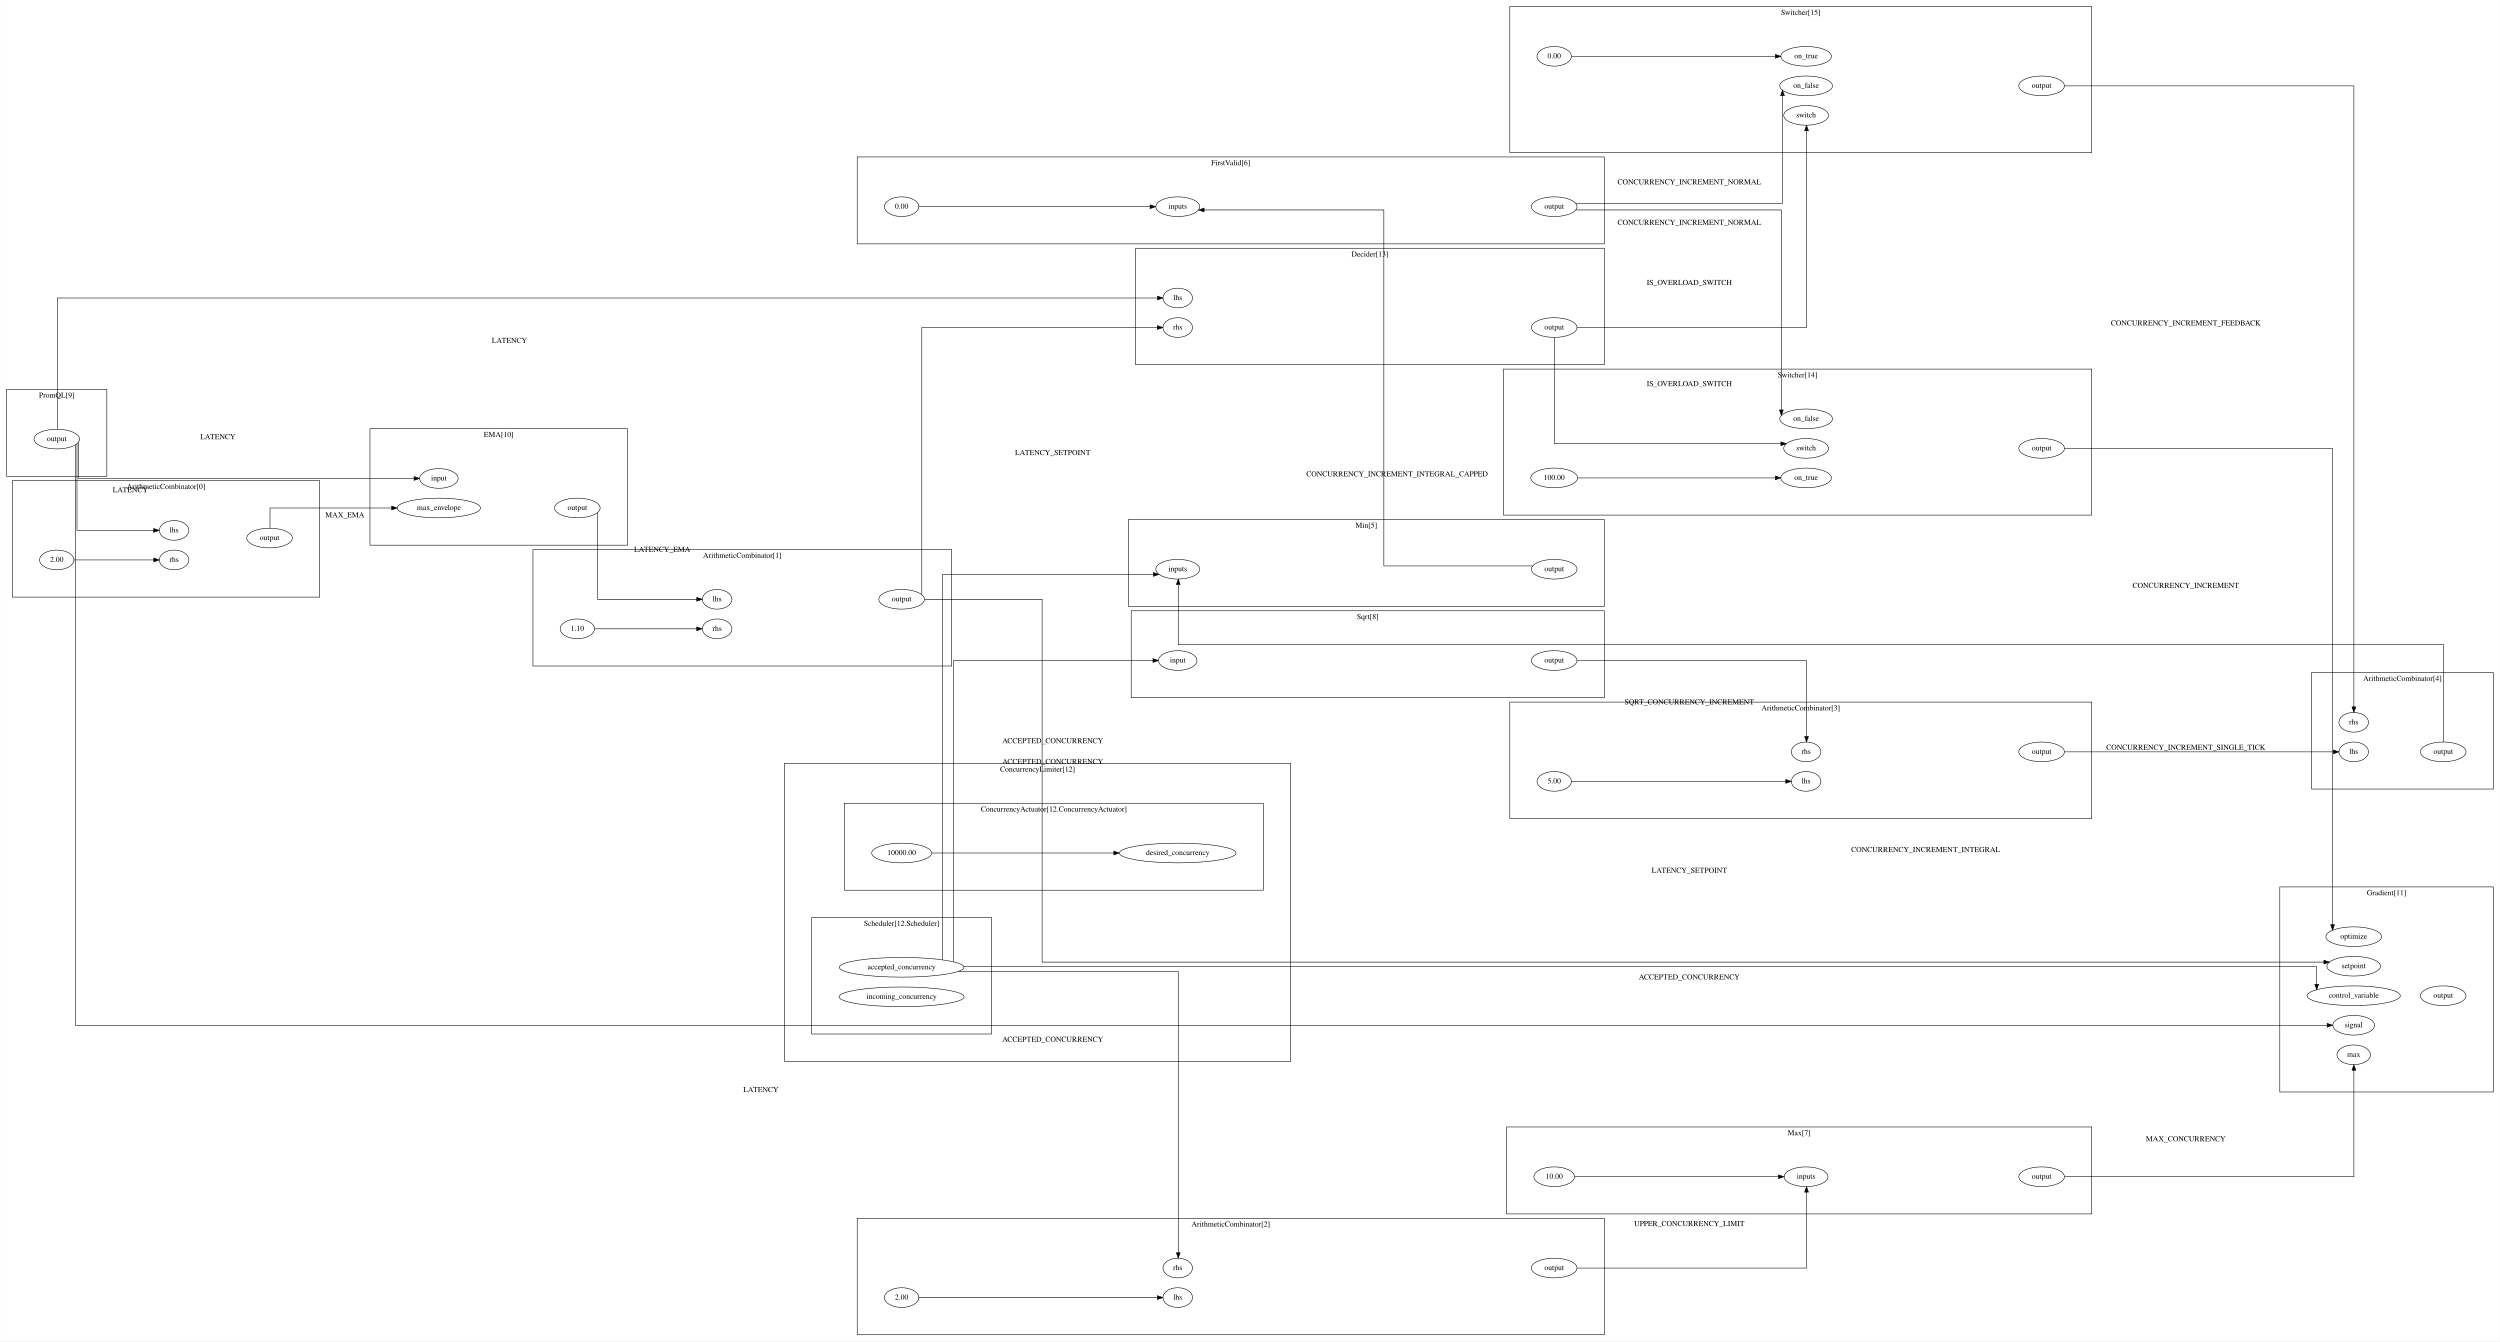
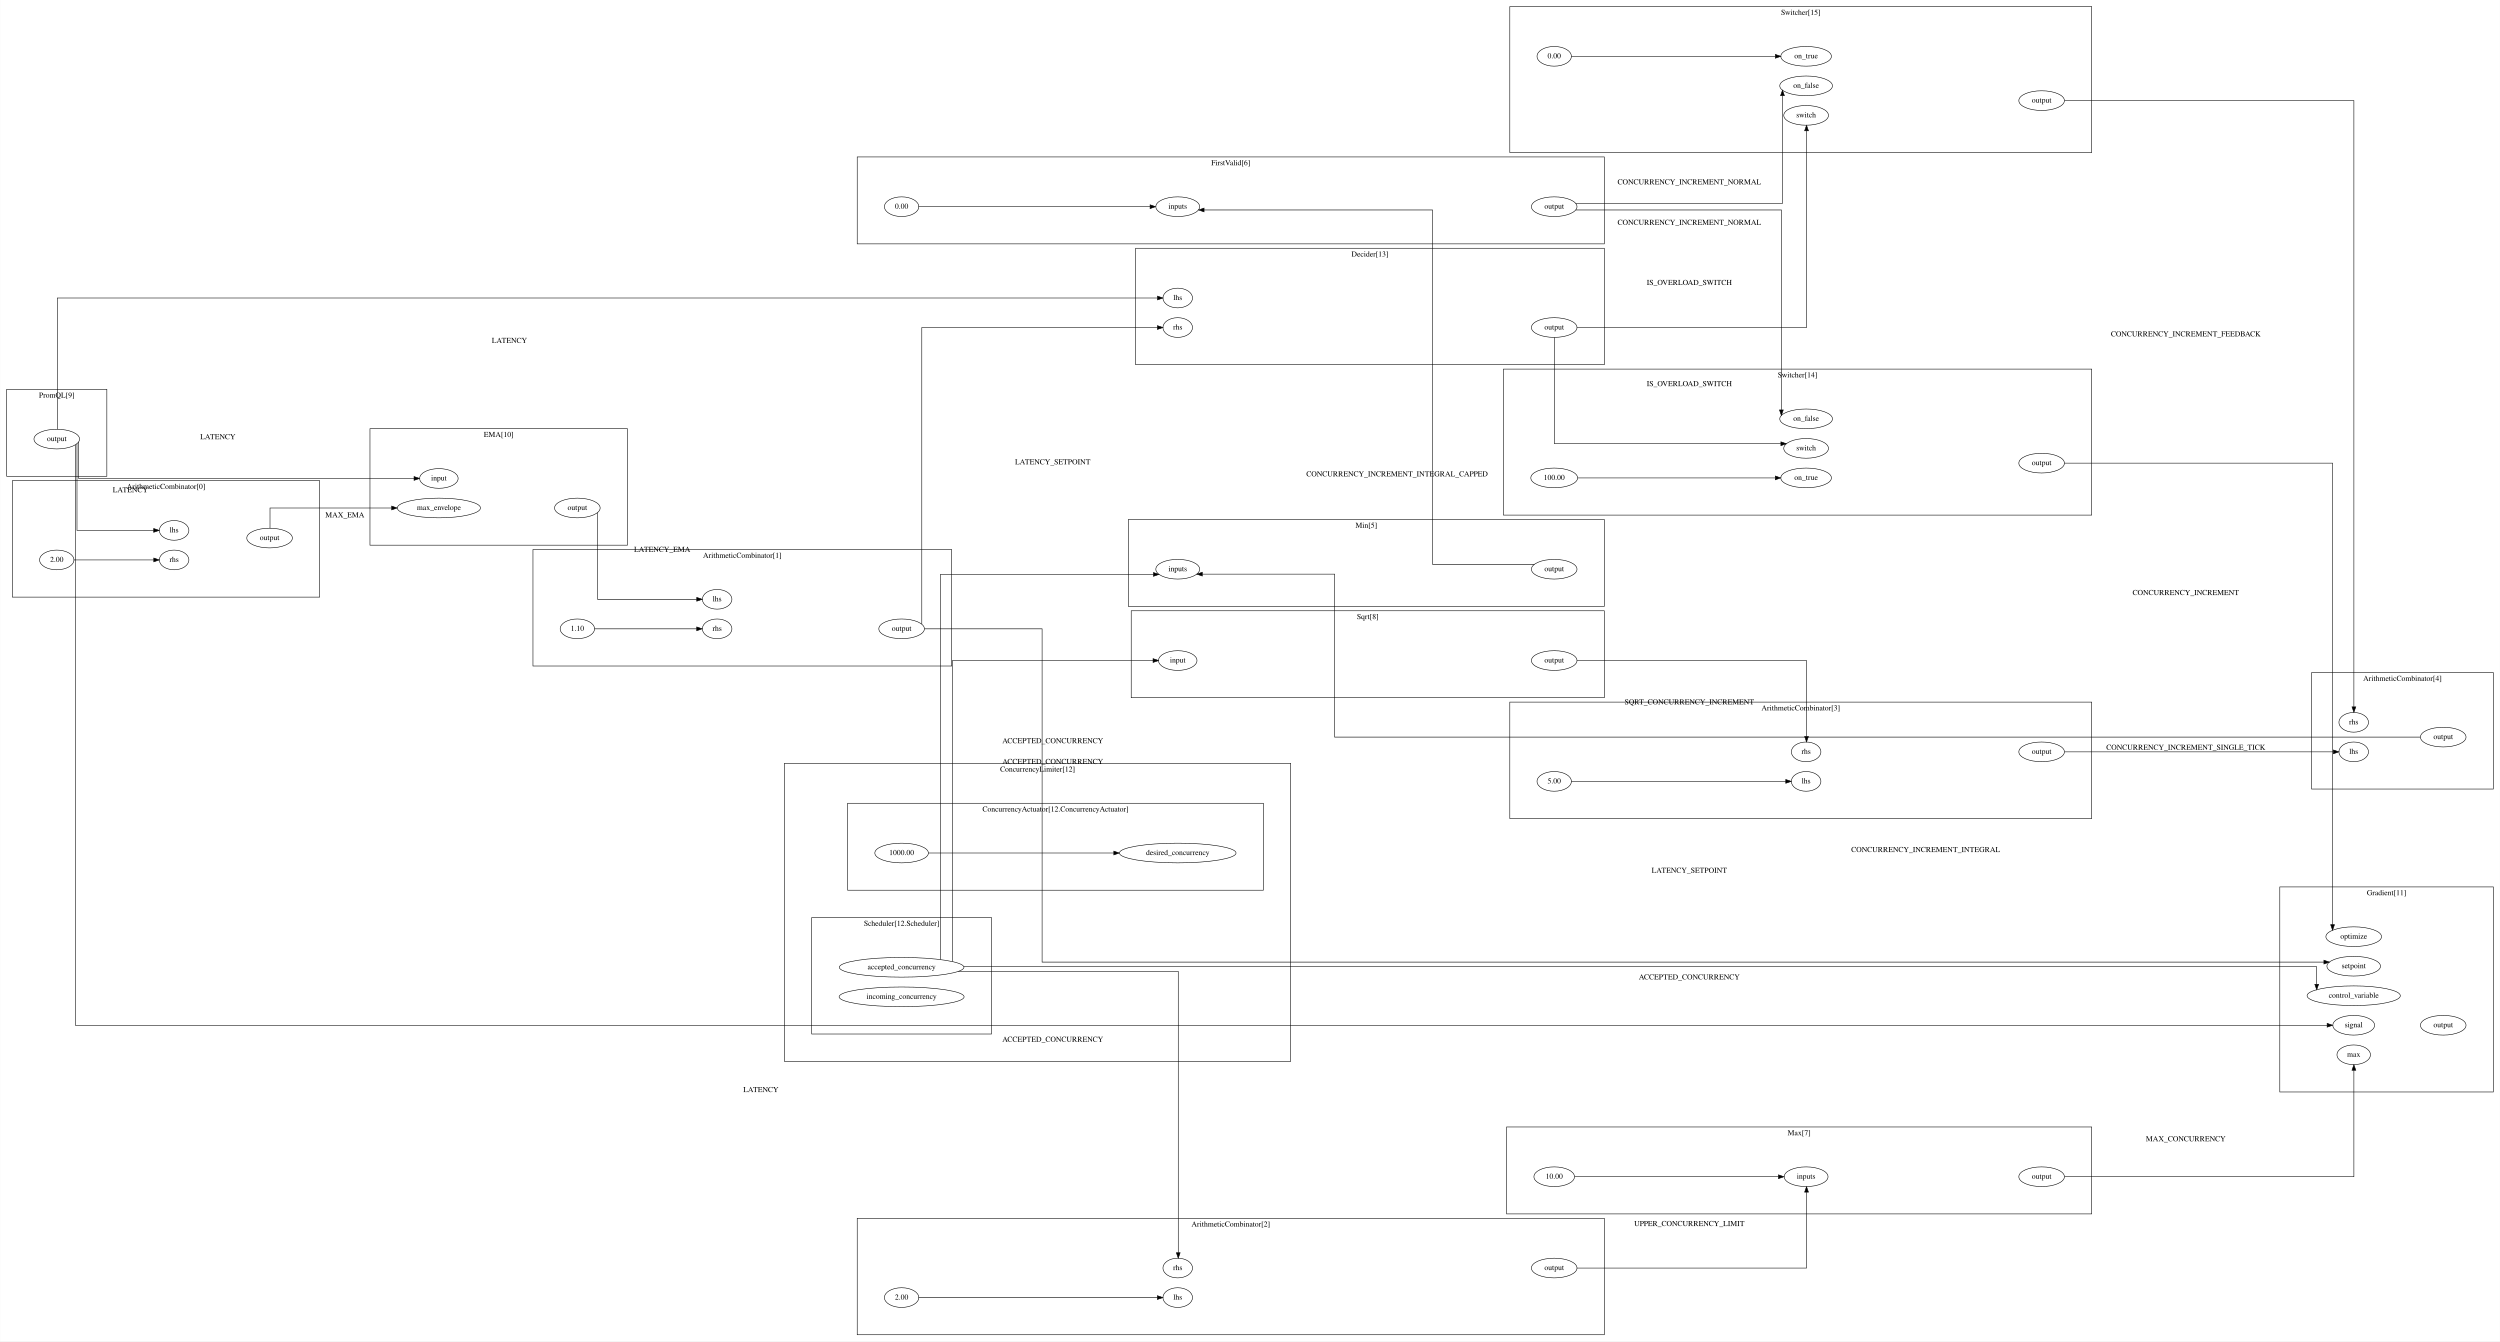
<svg xmlns="http://www.w3.org/2000/svg" width="4572pt" height="2453pt" viewBox="0.00 0.00 4571.58 2453.00">
  <g id="graph0" class="graph" transform="scale(1 1) rotate(0) translate(4 2449)">
    <polygon fill="white" stroke="none" points="-4,4 -4,-2449 4567.58,-2449 4567.58,4 -4,4" />
    <g id="clust1" class="cluster">
      <polygon fill="none" stroke="black" points="18.4,-1357 18.4,-1570 580.39,-1570 580.39,-1357 18.4,-1357" />
      <text text-anchor="middle" x="299.39" y="-1554.8" font-family="Times,serif" font-size="14.00">ArithmeticCombinator[0]</text>
    </g>
    <g id="clust4" class="cluster">
      <polygon fill="none" stroke="black" points="970.47,-1231 970.47,-1444 1736.25,-1444 1736.25,-1231 970.47,-1231" />
      <text text-anchor="middle" x="1353.36" y="-1428.8" font-family="Times,serif" font-size="14.00">ArithmeticCombinator[1]</text>
    </g>
    <g id="clust7" class="cluster">
      <polygon fill="none" stroke="black" points="1563.46,-8 1563.46,-221 2929.72,-221 2929.72,-8 1563.46,-8" />
      <text text-anchor="middle" x="2246.59" y="-205.8" font-family="Times,serif" font-size="14.00">ArithmeticCombinator[2]</text>
    </g>
    <g id="clust10" class="cluster">
      <polygon fill="none" stroke="black" points="2756.93,-952 2756.93,-1165 3821.1,-1165 3821.1,-952 2756.93,-952" />
      <text text-anchor="middle" x="3289.01" y="-1149.8" font-family="Times,serif" font-size="14.00">ArithmeticCombinator[3]</text>
    </g>
    <g id="clust13" class="cluster">
      <polygon fill="none" stroke="black" points="4223.25,-1006 4223.25,-1219 4555.58,-1219 4555.58,-1006 4223.25,-1006" />
      <text text-anchor="middle" x="4389.41" y="-1203.8" font-family="Times,serif" font-size="14.00">ArithmeticCombinator[4]</text>
    </g>
    <g id="clust16" class="cluster">
      <polygon fill="none" stroke="black" points="1430.27,-508 1430.27,-1053 2356.23,-1053 2356.23,-508 1430.27,-508" />
      <text text-anchor="middle" x="1893.25" y="-1037.8" font-family="Times,serif" font-size="14.00">ConcurrencyLimiter[12]</text>
    </g>
    <g id="clust17" class="cluster">
-       <polygon fill="none" stroke="black" points="1540.06,-821 1540.06,-980 2306.23,-980 2306.23,-821 1540.06,-821" />
-       <text text-anchor="middle" x="1923.14" y="-964.8" font-family="Times,serif" font-size="14.00">ConcurrencyActuator[12.ConcurrencyActuator]</text>
+       <polygon fill="none" stroke="black" points="1545.91,-821 1545.91,-980 2306.23,-980 2306.23,-821 1545.91,-821" />
+       <text text-anchor="middle" x="1926.07" y="-964.8" font-family="Times,serif" font-size="14.00">ConcurrencyActuator[12.ConcurrencyActuator]</text>
    </g>
    <g id="clust19" class="cluster">
      <polygon fill="none" stroke="black" points="1480.27,-558 1480.27,-771 1809.04,-771 1809.04,-558 1480.27,-558" />
      <text text-anchor="middle" x="1644.66" y="-755.8" font-family="Times,serif" font-size="14.00">Scheduler[12.Scheduler]</text>
    </g>
    <g id="clust21" class="cluster">
      <polygon fill="none" stroke="black" points="2072.64,-1782 2072.64,-1995 2929.72,-1995 2929.72,-1782 2072.64,-1782" />
      <text text-anchor="middle" x="2501.18" y="-1979.8" font-family="Times,serif" font-size="14.00">Decider[13]</text>
    </g>
    <g id="clust24" class="cluster">
      <polygon fill="none" stroke="black" points="672.39,-1452 672.39,-1665 1143.27,-1665 1143.27,-1452 672.39,-1452" />
      <text text-anchor="middle" x="907.83" y="-1649.8" font-family="Times,serif" font-size="14.00">EMA[10]</text>
    </g>
    <g id="clust27" class="cluster">
      <polygon fill="none" stroke="black" points="1563.46,-2003 1563.46,-2162 2929.72,-2162 2929.72,-2003 1563.46,-2003" />
      <text text-anchor="middle" x="2246.59" y="-2146.8" font-family="Times,serif" font-size="14.00">FirstValid[6]</text>
    </g>
    <g id="clust30" class="cluster">
      <polygon fill="none" stroke="black" points="4165.1,-452 4165.1,-827 4555.58,-827 4555.58,-452 4165.1,-452" />
      <text text-anchor="middle" x="4360.34" y="-811.8" font-family="Times,serif" font-size="14.00">Gradient[11]</text>
    </g>
    <g id="clust33" class="cluster">
      <polygon fill="none" stroke="black" points="2751.08,-229 2751.08,-388 3821.1,-388 3821.1,-229 2751.08,-229" />
      <text text-anchor="middle" x="3286.09" y="-372.8" font-family="Times,serif" font-size="14.00">Max[7]</text>
    </g>
    <g id="clust36" class="cluster">
      <polygon fill="none" stroke="black" points="2059.34,-1340 2059.34,-1499 2929.72,-1499 2929.72,-1340 2059.34,-1340" />
      <text text-anchor="middle" x="2494.53" y="-1483.8" font-family="Times,serif" font-size="14.00">Min[5]</text>
    </g>
    <g id="clust39" class="cluster">
      <polygon fill="none" stroke="black" points="8,-1578 8,-1737 191.19,-1737 191.19,-1578 8,-1578" />
      <text text-anchor="middle" x="99.6" y="-1721.8" font-family="Times,serif" font-size="14.00">PromQL[9]</text>
    </g>
    <g id="clust41" class="cluster">
      <polygon fill="none" stroke="black" points="2064.54,-1173 2064.54,-1332 2929.72,-1332 2929.72,-1173 2064.54,-1173" />
      <text text-anchor="middle" x="2497.13" y="-1316.8" font-family="Times,serif" font-size="14.00">Sqrt[8]</text>
    </g>
    <g id="clust44" class="cluster">
      <polygon fill="none" stroke="black" points="2745.23,-1507 2745.23,-1774 3821.1,-1774 3821.1,-1507 2745.23,-1507" />
      <text text-anchor="middle" x="3283.16" y="-1758.8" font-family="Times,serif" font-size="14.00">Switcher[14]</text>
    </g>
    <g id="clust47" class="cluster">
      <polygon fill="none" stroke="black" points="2756.93,-2170 2756.93,-2437 3821.1,-2437 3821.1,-2170 2756.93,-2170" />
      <text text-anchor="middle" x="3289.01" y="-2421.8" font-family="Times,serif" font-size="14.00">Switcher[15]</text>
    </g>
    <g id="node1" class="node">
      <ellipse fill="none" stroke="black" cx="99.6" cy="-1425" rx="31.4" ry="18" />
      <text text-anchor="middle" x="99.6" y="-1421.3" font-family="Times,serif" font-size="14.00">2.00</text>
    </g>
    <g id="node4" class="node">
      <ellipse fill="none" stroke="black" cx="314.19" cy="-1425" rx="27" ry="18" />
      <text text-anchor="middle" x="314.19" y="-1421.3" font-family="Times,serif" font-size="14.00">rhs</text>
    </g>
    <g id="edge1" class="edge">
      <path fill="none" stroke="black" d="M130.8,-1425C130.8,-1425 277.03,-1425 277.03,-1425" />
      <polygon fill="black" stroke="black" points="277.03,-1428.5 287.03,-1425 277.03,-1421.5 277.03,-1428.5" />
    </g>
    <g id="node2" class="node">
      <ellipse fill="none" stroke="black" cx="314.19" cy="-1479" rx="27" ry="18" />
      <text text-anchor="middle" x="314.19" y="-1475.3" font-family="Times,serif" font-size="14.00">lhs</text>
    </g>
    <g id="node3" class="node">
      <ellipse fill="none" stroke="black" cx="488.79" cy="-1465" rx="41.69" ry="18" />
      <text text-anchor="middle" x="488.79" y="-1461.3" font-family="Times,serif" font-size="14.00">output</text>
    </g>
    <g id="node28" class="node">
      <ellipse fill="none" stroke="black" cx="798.43" cy="-1520" rx="76.09" ry="18" />
      <text text-anchor="middle" x="798.43" y="-1516.3" font-family="Times,serif" font-size="14.00">max_envelope</text>
    </g>
-     <g id="edge29" class="edge">
+     <g id="edge37" class="edge">
      <path fill="none" stroke="black" d="M489.58,-1483.01C489.58,-1499.05 489.58,-1520 489.58,-1520 489.58,-1520 712.08,-1520 712.08,-1520" />
      <polygon fill="black" stroke="black" points="712.08,-1523.5 722.08,-1520 712.08,-1516.5 712.08,-1523.5" />
      <text text-anchor="middle" x="626.39" y="-1502.8" font-family="Times,serif" font-size="14.00">MAX_EMA</text>
    </g>
    <g id="node5" class="node">
      <ellipse fill="none" stroke="black" cx="1051.67" cy="-1299" rx="31.4" ry="18" />
      <text text-anchor="middle" x="1051.67" y="-1295.3" font-family="Times,serif" font-size="14.00">1.10</text>
    </g>
    <g id="node8" class="node">
      <ellipse fill="none" stroke="black" cx="1307.27" cy="-1299" rx="27" ry="18" />
      <text text-anchor="middle" x="1307.27" y="-1295.3" font-family="Times,serif" font-size="14.00">rhs</text>
    </g>
    <g id="edge3" class="edge">
      <path fill="none" stroke="black" d="M1083.01,-1299C1083.01,-1299 1269.96,-1299 1269.96,-1299" />
      <polygon fill="black" stroke="black" points="1269.96,-1302.5 1279.96,-1299 1269.96,-1295.5 1269.96,-1302.5" />
    </g>
    <g id="node6" class="node">
      <ellipse fill="none" stroke="black" cx="1307.27" cy="-1353" rx="27" ry="18" />
      <text text-anchor="middle" x="1307.27" y="-1349.3" font-family="Times,serif" font-size="14.00">lhs</text>
    </g>
    <g id="node7" class="node">
-       <ellipse fill="none" stroke="black" cx="1644.66" cy="-1353" rx="41.69" ry="18" />
-       <text text-anchor="middle" x="1644.66" y="-1349.3" font-family="Times,serif" font-size="14.00">output</text>
+       <ellipse fill="none" stroke="black" cx="1644.66" cy="-1299" rx="41.69" ry="18" />
+       <text text-anchor="middle" x="1644.66" y="-1295.3" font-family="Times,serif" font-size="14.00">output</text>
    </g>
    <g id="node26" class="node">
      <ellipse fill="none" stroke="black" cx="2149.64" cy="-1850" rx="27" ry="18" />
      <text text-anchor="middle" x="2149.64" y="-1846.3" font-family="Times,serif" font-size="14.00">rhs</text>
    </g>
-     <g id="edge34" class="edge">
-       <path fill="none" stroke="black" d="M1681.58,-1361.63C1681.58,-1427.62 1681.58,-1850 1681.58,-1850 1681.58,-1850 2112.45,-1850 2112.45,-1850" />
+     <g id="edge29" class="edge">
+       <path fill="none" stroke="black" d="M1681.58,-1307.65C1681.58,-1377.75 1681.58,-1850 1681.58,-1850 1681.58,-1850 2112.45,-1850 2112.45,-1850" />
      <polygon fill="black" stroke="black" points="2112.45,-1853.5 2122.45,-1850 2112.45,-1846.5 2112.45,-1853.5" />
-       <text text-anchor="middle" x="1921.04" y="-1616.8" font-family="Times,serif" font-size="14.00">LATENCY_SETPOINT</text>
+       <text text-anchor="middle" x="1921.04" y="-1599.8" font-family="Times,serif" font-size="14.00">LATENCY_SETPOINT</text>
    </g>
    <g id="node37" class="node">
      <ellipse fill="none" stroke="black" cx="4300.25" cy="-682" rx="48.99" ry="18" />
      <text text-anchor="middle" x="4300.25" y="-678.3" font-family="Times,serif" font-size="14.00">setpoint</text>
    </g>
-     <g id="edge33" class="edge">
-       <path fill="none" stroke="black" d="M1686.51,-1353C1759.31,-1353 1901.58,-1353 1901.58,-1353 1901.58,-1353 1901.58,-689.5 1901.58,-689.5 1901.58,-689.5 4245.78,-689.5 4245.78,-689.5" />
+     <g id="edge28" class="edge">
+       <path fill="none" stroke="black" d="M1686.51,-1299C1759.31,-1299 1901.58,-1299 1901.58,-1299 1901.58,-1299 1901.58,-689.5 1901.58,-689.5 1901.58,-689.5 4245.78,-689.5 4245.78,-689.5" />
      <polygon fill="black" stroke="black" points="4245.78,-693 4255.78,-689.5 4245.78,-686 4245.78,-693" />
      <text text-anchor="middle" x="3085.22" y="-852.8" font-family="Times,serif" font-size="14.00">LATENCY_SETPOINT</text>
    </g>
    <g id="node9" class="node">
      <ellipse fill="none" stroke="black" cx="1644.66" cy="-76" rx="31.4" ry="18" />
      <text text-anchor="middle" x="1644.66" y="-72.3" font-family="Times,serif" font-size="14.00">2.00</text>
    </g>
    <g id="node10" class="node">
      <ellipse fill="none" stroke="black" cx="2149.64" cy="-76" rx="27" ry="18" />
      <text text-anchor="middle" x="2149.64" y="-72.3" font-family="Times,serif" font-size="14.00">lhs</text>
    </g>
    <g id="edge5" class="edge">
      <path fill="none" stroke="black" d="M1675.86,-76C1675.86,-76 2112.39,-76 2112.39,-76" />
      <polygon fill="black" stroke="black" points="2112.39,-79.5 2122.39,-76 2112.39,-72.5 2112.39,-79.5" />
    </g>
    <g id="node11" class="node">
      <ellipse fill="none" stroke="black" cx="2838.12" cy="-130" rx="41.69" ry="18" />
      <text text-anchor="middle" x="2838.12" y="-126.3" font-family="Times,serif" font-size="14.00">output</text>
    </g>
    <g id="node40" class="node">
      <ellipse fill="none" stroke="black" cx="3298.81" cy="-297" rx="40.09" ry="18" />
      <text text-anchor="middle" x="3298.81" y="-293.3" font-family="Times,serif" font-size="14.00">inputs</text>
    </g>
-     <g id="edge35" class="edge">
+     <g id="edge38" class="edge">
      <path fill="none" stroke="black" d="M2879.89,-130C2993.48,-130 3299.58,-130 3299.58,-130 3299.58,-130 3299.58,-268.81 3299.58,-268.81" />
      <polygon fill="black" stroke="black" points="3296.08,-268.81 3299.58,-278.81 3303.08,-268.81 3296.08,-268.81" />
      <text text-anchor="middle" x="3085.22" y="-206.8" font-family="Times,serif" font-size="14.00">UPPER_CONCURRENCY_LIMIT</text>
    </g>
    <g id="node12" class="node">
      <ellipse fill="none" stroke="black" cx="2149.64" cy="-130" rx="27" ry="18" />
      <text text-anchor="middle" x="2149.64" y="-126.3" font-family="Times,serif" font-size="14.00">rhs</text>
    </g>
    <g id="node13" class="node">
      <ellipse fill="none" stroke="black" cx="2838.12" cy="-1020" rx="31.4" ry="18" />
      <text text-anchor="middle" x="2838.12" y="-1016.3" font-family="Times,serif" font-size="14.00">5.00</text>
    </g>
    <g id="node14" class="node">
      <ellipse fill="none" stroke="black" cx="3298.81" cy="-1020" rx="27" ry="18" />
      <text text-anchor="middle" x="3298.81" y="-1016.3" font-family="Times,serif" font-size="14.00">lhs</text>
    </g>
    <g id="edge7" class="edge">
      <path fill="none" stroke="black" d="M2869.43,-1020C2869.43,-1020 3261.6,-1020 3261.6,-1020" />
      <polygon fill="black" stroke="black" points="3261.6,-1023.5 3271.6,-1020 3261.6,-1016.5 3261.6,-1023.5" />
    </g>
    <g id="node15" class="node">
      <ellipse fill="none" stroke="black" cx="3729.51" cy="-1074" rx="41.69" ry="18" />
      <text text-anchor="middle" x="3729.51" y="-1070.3" font-family="Times,serif" font-size="14.00">output</text>
    </g>
    <g id="node17" class="node">
      <ellipse fill="none" stroke="black" cx="4300.25" cy="-1074" rx="27" ry="18" />
      <text text-anchor="middle" x="4300.25" y="-1070.3" font-family="Times,serif" font-size="14.00">lhs</text>
    </g>
    <g id="edge30" class="edge">
      <path fill="none" stroke="black" d="M3771.47,-1074C3771.47,-1074 4263.06,-1074 4263.06,-1074" />
      <polygon fill="black" stroke="black" points="4263.06,-1077.5 4273.06,-1074 4263.06,-1070.5 4263.06,-1077.5" />
      <text text-anchor="middle" x="3993.1" y="-1077.8" font-family="Times,serif" font-size="14.00">CONCURRENCY_INCREMENT_SINGLE_TICK</text>
    </g>
    <g id="node16" class="node">
      <ellipse fill="none" stroke="black" cx="3298.81" cy="-1074" rx="27" ry="18" />
      <text text-anchor="middle" x="3298.81" y="-1070.3" font-family="Times,serif" font-size="14.00">rhs</text>
    </g>
    <g id="node18" class="node">
-       <ellipse fill="none" stroke="black" cx="4463.98" cy="-1074" rx="41.69" ry="18" />
-       <text text-anchor="middle" x="4463.98" y="-1070.3" font-family="Times,serif" font-size="14.00">output</text>
+       <ellipse fill="none" stroke="black" cx="4463.98" cy="-1101" rx="41.69" ry="18" />
+       <text text-anchor="middle" x="4463.98" y="-1097.3" font-family="Times,serif" font-size="14.00">output</text>
    </g>
    <g id="node42" class="node">
      <ellipse fill="none" stroke="black" cx="2149.64" cy="-1408" rx="40.09" ry="18" />
      <text text-anchor="middle" x="2149.64" y="-1404.3" font-family="Times,serif" font-size="14.00">inputs</text>
    </g>
-     <g id="edge40" class="edge">
-       <path fill="none" stroke="black" d="M4464.58,-1092.09C4464.58,-1140.61 4464.58,-1270 4464.58,-1270 4464.58,-1270 2150.58,-1270 2150.58,-1270 2150.58,-1270 2150.58,-1379.96 2150.58,-1379.96" />
-       <polygon fill="black" stroke="black" points="2147.08,-1379.96 2150.58,-1389.96 2154.08,-1379.96 2147.08,-1379.96" />
+     <g id="edge39" class="edge">
+       <path fill="none" stroke="black" d="M4422.1,-1101C4132.31,-1101 2436.58,-1101 2436.58,-1101 2436.58,-1101 2436.58,-1399 2436.58,-1399 2436.58,-1399 2194.53,-1399 2194.53,-1399" />
+       <polygon fill="black" stroke="black" points="2194.53,-1395.5 2184.53,-1399 2194.53,-1402.5 2194.53,-1395.5" />
      <text text-anchor="middle" x="3517.41" y="-890.8" font-family="Times,serif" font-size="14.00">CONCURRENCY_INCREMENT_INTEGRAL</text>
    </g>
    <g id="node19" class="node">
      <ellipse fill="none" stroke="black" cx="4300.25" cy="-1128" rx="27" ry="18" />
      <text text-anchor="middle" x="4300.25" y="-1124.3" font-family="Times,serif" font-size="14.00">rhs</text>
    </g>
    <g id="node20" class="node">
-       <ellipse fill="none" stroke="black" cx="1644.66" cy="-889" rx="54.69" ry="18" />
-       <text text-anchor="middle" x="1644.66" y="-885.3" font-family="Times,serif" font-size="14.00">10000.00</text>
+       <ellipse fill="none" stroke="black" cx="1644.66" cy="-889" rx="48.99" ry="18" />
+       <text text-anchor="middle" x="1644.66" y="-885.3" font-family="Times,serif" font-size="14.00">1000.00</text>
    </g>
    <g id="node21" class="node">
      <ellipse fill="none" stroke="black" cx="2149.64" cy="-889" rx="106.68" ry="18" />
      <text text-anchor="middle" x="2149.64" y="-885.3" font-family="Times,serif" font-size="14.00">desired_concurrency</text>
    </g>
    <g id="edge10" class="edge">
-       <path fill="none" stroke="black" d="M1699.66,-889C1699.66,-889 2032.75,-889 2032.75,-889" />
+       <path fill="none" stroke="black" d="M1693.53,-889C1693.53,-889 2032.75,-889 2032.75,-889" />
      <polygon fill="black" stroke="black" points="2032.75,-892.5 2042.75,-889 2032.75,-885.5 2032.75,-892.5" />
    </g>
    <g id="node22" class="node">
      <ellipse fill="none" stroke="black" cx="1644.66" cy="-680" rx="113.98" ry="18" />
      <text text-anchor="middle" x="1644.66" y="-676.3" font-family="Times,serif" font-size="14.00">accepted_concurrency</text>
    </g>
    <g id="edge24" class="edge">
      <path fill="none" stroke="black" d="M1748.26,-672.5C1896.27,-672.5 2150.58,-672.5 2150.58,-672.5 2150.58,-672.5 2150.58,-158.05 2150.58,-158.05" />
      <polygon fill="black" stroke="black" points="2154.08,-158.05 2150.58,-148.05 2147.08,-158.05 2154.08,-158.05" />
      <text text-anchor="middle" x="1921.04" y="-543.8" font-family="Times,serif" font-size="14.00">ACCEPTED_CONCURRENCY</text>
    </g>
    <g id="node33" class="node">
      <ellipse fill="none" stroke="black" cx="4300.25" cy="-628" rx="85.29" ry="18" />
      <text text-anchor="middle" x="4300.25" y="-624.3" font-family="Times,serif" font-size="14.00">control_variable</text>
    </g>
    <g id="edge27" class="edge">
      <path fill="none" stroke="black" d="M1758.36,-681C2257.83,-681 4232.58,-681 4232.58,-681 4232.58,-681 4232.58,-648.98 4232.58,-648.98" />
      <polygon fill="black" stroke="black" points="4236.08,-648.98 4232.58,-638.98 4229.08,-648.98 4236.08,-648.98" />
      <text text-anchor="middle" x="3085.22" y="-657.8" font-family="Times,serif" font-size="14.00">ACCEPTED_CONCURRENCY</text>
    </g>
    <g id="edge25" class="edge">
-       <path fill="none" stroke="black" d="M1719.58,-693.71C1719.58,-793.04 1719.58,-1398.5 1719.58,-1398.5 1719.58,-1398.5 2105.17,-1398.5 2105.17,-1398.5" />
-       <polygon fill="black" stroke="black" points="2105.17,-1402 2115.17,-1398.5 2105.17,-1395 2105.17,-1402" />
+       <path fill="none" stroke="black" d="M1715.58,-694.35C1715.58,-795.62 1715.58,-1398.5 1715.58,-1398.5 1715.58,-1398.5 2105.21,-1398.5 2105.21,-1398.5" />
+       <polygon fill="black" stroke="black" points="2105.21,-1402 2115.21,-1398.5 2105.21,-1395 2105.21,-1402" />
      <text text-anchor="middle" x="1921.04" y="-1089.8" font-family="Times,serif" font-size="14.00">ACCEPTED_CONCURRENCY</text>
    </g>
    <g id="node45" class="node">
      <ellipse fill="none" stroke="black" cx="2149.64" cy="-1241" rx="35.19" ry="18" />
      <text text-anchor="middle" x="2149.64" y="-1237.3" font-family="Times,serif" font-size="14.00">input</text>
    </g>
    <g id="edge26" class="edge">
-       <path fill="none" stroke="black" d="M1739.58,-690.22C1739.58,-766.25 1739.58,-1241 1739.58,-1241 1739.58,-1241 2104.32,-1241 2104.32,-1241" />
-       <polygon fill="black" stroke="black" points="2104.32,-1244.5 2114.32,-1241 2104.32,-1237.5 2104.32,-1244.5" />
+       <path fill="none" stroke="black" d="M1737.58,-690.71C1737.58,-768.26 1737.58,-1241 1737.58,-1241 1737.58,-1241 2104.5,-1241 2104.5,-1241" />
+       <polygon fill="black" stroke="black" points="2104.5,-1244.5 2114.5,-1241 2104.5,-1237.5 2104.5,-1244.5" />
      <text text-anchor="middle" x="1921.04" y="-1051.8" font-family="Times,serif" font-size="14.00">ACCEPTED_CONCURRENCY</text>
    </g>
    <g id="node23" class="node">
      <ellipse fill="none" stroke="black" cx="1644.66" cy="-626" rx="114.28" ry="18" />
      <text text-anchor="middle" x="1644.66" y="-622.3" font-family="Times,serif" font-size="14.00">incoming_concurrency</text>
    </g>
    <g id="node24" class="node">
      <ellipse fill="none" stroke="black" cx="2149.64" cy="-1904" rx="27" ry="18" />
      <text text-anchor="middle" x="2149.64" y="-1900.3" font-family="Times,serif" font-size="14.00">lhs</text>
    </g>
    <g id="node25" class="node">
      <ellipse fill="none" stroke="black" cx="2838.12" cy="-1850" rx="41.69" ry="18" />
      <text text-anchor="middle" x="2838.12" y="-1846.3" font-family="Times,serif" font-size="14.00">output</text>
    </g>
    <g id="node51" class="node">
      <ellipse fill="none" stroke="black" cx="3298.81" cy="-1629" rx="40.89" ry="18" />
      <text text-anchor="middle" x="3298.81" y="-1625.3" font-family="Times,serif" font-size="14.00">switch</text>
    </g>
-     <g id="edge43" class="edge">
+     <g id="edge33" class="edge">
      <path fill="none" stroke="black" d="M2838.58,-1831.88C2838.58,-1780.49 2838.58,-1637.5 2838.58,-1637.5 2838.58,-1637.5 3252.7,-1637.5 3252.7,-1637.5" />
      <polygon fill="black" stroke="black" points="3252.7,-1641 3262.7,-1637.5 3252.7,-1634 3252.7,-1641" />
      <text text-anchor="middle" x="3085.22" y="-1742.8" font-family="Times,serif" font-size="14.00">IS_OVERLOAD_SWITCH</text>
    </g>
    <g id="node56" class="node">
      <ellipse fill="none" stroke="black" cx="3298.81" cy="-2238" rx="40.89" ry="18" />
      <text text-anchor="middle" x="3298.81" y="-2234.3" font-family="Times,serif" font-size="14.00">switch</text>
    </g>
-     <g id="edge44" class="edge">
+     <g id="edge34" class="edge">
      <path fill="none" stroke="black" d="M2879.89,-1850C2993.48,-1850 3299.58,-1850 3299.58,-1850 3299.58,-1850 3299.58,-2209.81 3299.58,-2209.81" />
      <polygon fill="black" stroke="black" points="3296.08,-2209.81 3299.58,-2219.81 3303.08,-2209.81 3296.08,-2209.81" />
      <text text-anchor="middle" x="3085.22" y="-1927.8" font-family="Times,serif" font-size="14.00">IS_OVERLOAD_SWITCH</text>
    </g>
    <g id="node27" class="node">
      <ellipse fill="none" stroke="black" cx="798.43" cy="-1574" rx="35.19" ry="18" />
      <text text-anchor="middle" x="798.43" y="-1570.3" font-family="Times,serif" font-size="14.00">input</text>
    </g>
    <g id="node29" class="node">
      <ellipse fill="none" stroke="black" cx="1051.67" cy="-1520" rx="41.69" ry="18" />
      <text text-anchor="middle" x="1051.67" y="-1516.3" font-family="Times,serif" font-size="14.00">output</text>
    </g>
-     <g id="edge41" class="edge">
+     <g id="edge47" class="edge">
      <path fill="none" stroke="black" d="M1088.58,-1511.49C1088.58,-1477.46 1088.58,-1353 1088.58,-1353 1088.58,-1353 1270.01,-1353 1270.01,-1353" />
      <polygon fill="black" stroke="black" points="1270.01,-1356.5 1280.01,-1353 1270.01,-1349.5 1270.01,-1356.5" />
      <text text-anchor="middle" x="1206.77" y="-1439.8" font-family="Times,serif" font-size="14.00">LATENCY_EMA</text>
    </g>
    <g id="node30" class="node">
      <ellipse fill="none" stroke="black" cx="1644.66" cy="-2071" rx="31.4" ry="18" />
      <text text-anchor="middle" x="1644.66" y="-2067.3" font-family="Times,serif" font-size="14.00">0.00</text>
    </g>
    <g id="node31" class="node">
      <ellipse fill="none" stroke="black" cx="2149.64" cy="-2071" rx="40.09" ry="18" />
      <text text-anchor="middle" x="2149.64" y="-2067.3" font-family="Times,serif" font-size="14.00">inputs</text>
    </g>
    <g id="edge13" class="edge">
      <path fill="none" stroke="black" d="M1675.86,-2071C1675.86,-2071 2099.07,-2071 2099.07,-2071" />
      <polygon fill="black" stroke="black" points="2099.07,-2074.5 2109.07,-2071 2099.07,-2067.5 2099.07,-2074.5" />
    </g>
    <g id="node32" class="node">
      <ellipse fill="none" stroke="black" cx="2838.12" cy="-2071" rx="41.69" ry="18" />
      <text text-anchor="middle" x="2838.12" y="-2067.3" font-family="Times,serif" font-size="14.00">output</text>
    </g>
    <g id="node48" class="node">
      <ellipse fill="none" stroke="black" cx="3298.81" cy="-1683" rx="48.19" ry="18" />
      <text text-anchor="middle" x="3298.81" y="-1679.3" font-family="Times,serif" font-size="14.00">on_false</text>
    </g>
    <g id="edge31" class="edge">
      <path fill="none" stroke="black" d="M2877.58,-2065C2981.29,-2065 3253.58,-2065 3253.58,-2065 3253.58,-2065 3253.58,-1699.31 3253.58,-1699.31" />
      <polygon fill="black" stroke="black" points="3257.08,-1699.31 3253.58,-1689.31 3250.08,-1699.31 3257.08,-1699.31" />
      <text text-anchor="middle" x="3085.22" y="-2037.8" font-family="Times,serif" font-size="14.00">CONCURRENCY_INCREMENT_NORMAL</text>
    </g>
    <g id="node53" class="node">
      <ellipse fill="none" stroke="black" cx="3298.81" cy="-2292" rx="48.19" ry="18" />
      <text text-anchor="middle" x="3298.81" y="-2288.3" font-family="Times,serif" font-size="14.00">on_false</text>
    </g>
    <g id="edge32" class="edge">
      <path fill="none" stroke="black" d="M2877.4,-2077C2981.32,-2077 3255.58,-2077 3255.58,-2077 3255.58,-2077 3255.58,-2274.09 3255.58,-2274.09" />
      <polygon fill="black" stroke="black" points="3252.08,-2274.09 3255.58,-2284.09 3259.08,-2274.09 3252.08,-2274.09" />
      <text text-anchor="middle" x="3085.22" y="-2111.8" font-family="Times,serif" font-size="14.00">CONCURRENCY_INCREMENT_NORMAL</text>
    </g>
-     <g id="node36" class="node">
-       <ellipse fill="none" stroke="black" cx="4463.98" cy="-628" rx="41.69" ry="18" />
-       <text text-anchor="middle" x="4463.98" y="-624.3" font-family="Times,serif" font-size="14.00">output</text>
-     </g>
    <g id="node34" class="node">
      <ellipse fill="none" stroke="black" cx="4300.25" cy="-520" rx="30.59" ry="18" />
      <text text-anchor="middle" x="4300.25" y="-516.3" font-family="Times,serif" font-size="14.00">max</text>
    </g>
    <g id="node35" class="node">
      <ellipse fill="none" stroke="black" cx="4300.25" cy="-736" rx="50.89" ry="18" />
      <text text-anchor="middle" x="4300.25" y="-732.3" font-family="Times,serif" font-size="14.00">optimize</text>
    </g>
+     <g id="node36" class="node">
+       <ellipse fill="none" stroke="black" cx="4463.98" cy="-574" rx="41.69" ry="18" />
+       <text text-anchor="middle" x="4463.98" y="-570.3" font-family="Times,serif" font-size="14.00">output</text>
+     </g>
    <g id="node38" class="node">
      <ellipse fill="none" stroke="black" cx="4300.25" cy="-574" rx="38.19" ry="18" />
      <text text-anchor="middle" x="4300.25" y="-570.3" font-family="Times,serif" font-size="14.00">signal</text>
    </g>
    <g id="node39" class="node">
      <ellipse fill="none" stroke="black" cx="2838.12" cy="-297" rx="37.09" ry="18" />
      <text text-anchor="middle" x="2838.12" y="-293.3" font-family="Times,serif" font-size="14.00">10.00</text>
    </g>
    <g id="edge16" class="edge">
      <path fill="none" stroke="black" d="M2875.43,-297C2875.43,-297 3248.21,-297 3248.21,-297" />
      <polygon fill="black" stroke="black" points="3248.21,-300.5 3258.21,-297 3248.21,-293.5 3248.21,-300.5" />
    </g>
    <g id="node41" class="node">
      <ellipse fill="none" stroke="black" cx="3729.51" cy="-297" rx="41.69" ry="18" />
      <text text-anchor="middle" x="3729.51" y="-293.3" font-family="Times,serif" font-size="14.00">output</text>
    </g>
-     <g id="edge46" class="edge">
+     <g id="edge45" class="edge">
      <path fill="none" stroke="black" d="M3771.5,-297C3903.38,-297 4300.58,-297 4300.58,-297 4300.58,-297 4300.58,-491.75 4300.58,-491.75" />
      <polygon fill="black" stroke="black" points="4297.08,-491.75 4300.58,-501.75 4304.08,-491.75 4297.08,-491.75" />
      <text text-anchor="middle" x="3993.1" y="-361.8" font-family="Times,serif" font-size="14.00">MAX_CONCURRENCY</text>
    </g>
    <g id="node43" class="node">
      <ellipse fill="none" stroke="black" cx="2838.12" cy="-1408" rx="41.69" ry="18" />
      <text text-anchor="middle" x="2838.12" y="-1404.3" font-family="Times,serif" font-size="14.00">output</text>
    </g>
-     <g id="edge45" class="edge">
-       <path fill="none" stroke="black" d="M2798.67,-1414C2714.83,-1414 2526.58,-1414 2526.58,-1414 2526.58,-1414 2526.58,-2065 2526.58,-2065 2526.58,-2065 2197.85,-2065 2197.85,-2065" />
-       <polygon fill="black" stroke="black" points="2197.85,-2061.5 2187.85,-2065 2197.85,-2068.5 2197.85,-2061.5" />
+     <g id="edge44" class="edge">
+       <path fill="none" stroke="black" d="M2801.87,-1417C2738.81,-1417 2615.58,-1417 2615.58,-1417 2615.58,-1417 2615.58,-2065 2615.58,-2065 2615.58,-2065 2197.77,-2065 2197.77,-2065" />
+       <polygon fill="black" stroke="black" points="2197.77,-2061.5 2187.77,-2065 2197.77,-2068.5 2197.77,-2061.5" />
      <text text-anchor="middle" x="2550.73" y="-1577.8" font-family="Times,serif" font-size="14.00">CONCURRENCY_INCREMENT_INTEGRAL_CAPPED</text>
    </g>
    <g id="node44" class="node">
      <ellipse fill="none" stroke="black" cx="99.6" cy="-1646" rx="41.69" ry="18" />
      <text text-anchor="middle" x="99.6" y="-1642.3" font-family="Times,serif" font-size="14.00">output</text>
    </g>
-     <g id="edge36" class="edge">
+     <g id="edge40" class="edge">
      <path fill="none" stroke="black" d="M136.58,-1637.49C136.58,-1603.46 136.58,-1479 136.58,-1479 136.58,-1479 276.83,-1479 276.83,-1479" />
      <polygon fill="black" stroke="black" points="276.83,-1482.5 286.83,-1479 276.83,-1475.5 276.83,-1482.5" />
      <text text-anchor="middle" x="234.19" y="-1548.8" font-family="Times,serif" font-size="14.00">LATENCY</text>
    </g>
-     <g id="edge39" class="edge">
+     <g id="edge43" class="edge">
      <path fill="none" stroke="black" d="M100.58,-1664.14C100.58,-1722.87 100.58,-1904 100.58,-1904 100.58,-1904 2112.6,-1904 2112.6,-1904" />
      <polygon fill="black" stroke="black" points="2112.6,-1907.5 2122.6,-1904 2112.6,-1900.5 2112.6,-1907.5" />
      <text text-anchor="middle" x="927.47" y="-1821.8" font-family="Times,serif" font-size="14.00">LATENCY</text>
    </g>
-     <g id="edge37" class="edge">
+     <g id="edge41" class="edge">
      <path fill="none" stroke="black" d="M139.58,-1640.82C139.58,-1624.31 139.58,-1574 139.58,-1574 139.58,-1574 753.01,-1574 753.01,-1574" />
      <polygon fill="black" stroke="black" points="753.01,-1577.5 763.01,-1574 753.01,-1570.5 753.01,-1577.5" />
      <text text-anchor="middle" x="394.19" y="-1645.8" font-family="Times,serif" font-size="14.00">LATENCY</text>
    </g>
-     <g id="edge38" class="edge">
+     <g id="edge42" class="edge">
      <path fill="none" stroke="black" d="M133.58,-1635.39C133.58,-1524.06 133.58,-574 133.58,-574 133.58,-574 4251.66,-574 4251.66,-574" />
      <polygon fill="black" stroke="black" points="4251.66,-577.5 4261.66,-574 4251.66,-570.5 4251.66,-577.5" />
      <text text-anchor="middle" x="1387.27" y="-451.8" font-family="Times,serif" font-size="14.00">LATENCY</text>
    </g>
    <g id="node46" class="node">
      <ellipse fill="none" stroke="black" cx="2838.12" cy="-1241" rx="41.69" ry="18" />
      <text text-anchor="middle" x="2838.12" y="-1237.3" font-family="Times,serif" font-size="14.00">output</text>
    </g>
-     <g id="edge47" class="edge">
+     <g id="edge46" class="edge">
      <path fill="none" stroke="black" d="M2879.89,-1241C2993.48,-1241 3299.58,-1241 3299.58,-1241 3299.58,-1241 3299.58,-1102.19 3299.58,-1102.19" />
      <polygon fill="black" stroke="black" points="3303.08,-1102.19 3299.58,-1092.19 3296.08,-1102.19 3303.08,-1102.19" />
      <text text-anchor="middle" x="3085.22" y="-1160.8" font-family="Times,serif" font-size="14.00">SQRT_CONCURRENCY_INCREMENT</text>
    </g>
    <g id="node47" class="node">
      <ellipse fill="none" stroke="black" cx="2838.12" cy="-1575" rx="42.79" ry="18" />
      <text text-anchor="middle" x="2838.12" y="-1571.3" font-family="Times,serif" font-size="14.00">100.00</text>
    </g>
    <g id="node49" class="node">
      <ellipse fill="none" stroke="black" cx="3298.81" cy="-1575" rx="46.29" ry="18" />
      <text text-anchor="middle" x="3298.81" y="-1571.3" font-family="Times,serif" font-size="14.00">on_true</text>
    </g>
    <g id="edge20" class="edge">
      <path fill="none" stroke="black" d="M2881.05,-1575C2881.05,-1575 3242.42,-1575 3242.42,-1575" />
      <polygon fill="black" stroke="black" points="3242.42,-1578.5 3252.42,-1575 3242.42,-1571.5 3242.42,-1578.5" />
    </g>
    <g id="node50" class="node">
-       <ellipse fill="none" stroke="black" cx="3729.51" cy="-1629" rx="41.69" ry="18" />
-       <text text-anchor="middle" x="3729.51" y="-1625.3" font-family="Times,serif" font-size="14.00">output</text>
-     </g>
-     <g id="edge42" class="edge">
-       <path fill="none" stroke="black" d="M3771.26,-1629C3896.69,-1629 4261.58,-1629 4261.58,-1629 4261.58,-1629 4261.58,-757.95 4261.58,-757.95" />
-       <polygon fill="black" stroke="black" points="4265.08,-757.95 4261.58,-747.95 4258.08,-757.95 4265.08,-757.95" />
-       <text text-anchor="middle" x="3993.1" y="-1373.8" font-family="Times,serif" font-size="14.00">CONCURRENCY_INCREMENT</text>
+       <ellipse fill="none" stroke="black" cx="3729.51" cy="-1602" rx="41.69" ry="18" />
+       <text text-anchor="middle" x="3729.51" y="-1598.3" font-family="Times,serif" font-size="14.00">output</text>
+     </g>
+     <g id="edge35" class="edge">
+       <path fill="none" stroke="black" d="M3771.26,-1602C3896.69,-1602 4261.58,-1602 4261.58,-1602 4261.58,-1602 4261.58,-757.91 4261.58,-757.91" />
+       <polygon fill="black" stroke="black" points="4265.08,-757.91 4261.58,-747.91 4258.08,-757.91 4265.08,-757.91" />
+       <text text-anchor="middle" x="3993.1" y="-1360.8" font-family="Times,serif" font-size="14.00">CONCURRENCY_INCREMENT</text>
    </g>
    <g id="node52" class="node">
      <ellipse fill="none" stroke="black" cx="2838.12" cy="-2346" rx="31.4" ry="18" />
      <text text-anchor="middle" x="2838.12" y="-2342.3" font-family="Times,serif" font-size="14.00">0.00</text>
    </g>
    <g id="node54" class="node">
      <ellipse fill="none" stroke="black" cx="3298.81" cy="-2346" rx="46.29" ry="18" />
      <text text-anchor="middle" x="3298.81" y="-2342.3" font-family="Times,serif" font-size="14.00">on_true</text>
    </g>
    <g id="edge22" class="edge">
      <path fill="none" stroke="black" d="M2869.43,-2346C2869.43,-2346 3242.55,-2346 3242.55,-2346" />
      <polygon fill="black" stroke="black" points="3242.55,-2349.5 3252.55,-2346 3242.55,-2342.5 3242.55,-2349.5" />
    </g>
    <g id="node55" class="node">
-       <ellipse fill="none" stroke="black" cx="3729.51" cy="-2292" rx="41.69" ry="18" />
-       <text text-anchor="middle" x="3729.51" y="-2288.3" font-family="Times,serif" font-size="14.00">output</text>
-     </g>
-     <g id="edge28" class="edge">
-       <path fill="none" stroke="black" d="M3771.5,-2292C3903.38,-2292 4300.58,-2292 4300.58,-2292 4300.58,-2292 4300.58,-1156.28 4300.58,-1156.28" />
-       <polygon fill="black" stroke="black" points="4304.08,-1156.28 4300.58,-1146.28 4297.08,-1156.28 4304.08,-1156.28" />
-       <text text-anchor="middle" x="3993.1" y="-1853.8" font-family="Times,serif" font-size="14.00">CONCURRENCY_INCREMENT_FEEDBACK</text>
+       <ellipse fill="none" stroke="black" cx="3729.51" cy="-2265" rx="41.69" ry="18" />
+       <text text-anchor="middle" x="3729.51" y="-2261.3" font-family="Times,serif" font-size="14.00">output</text>
+     </g>
+     <g id="edge36" class="edge">
+       <path fill="none" stroke="black" d="M3771.5,-2265C3903.38,-2265 4300.58,-2265 4300.58,-2265 4300.58,-2265 4300.58,-1156.32 4300.58,-1156.32" />
+       <polygon fill="black" stroke="black" points="4304.08,-1156.32 4300.58,-1146.32 4297.08,-1156.32 4304.08,-1156.32" />
+       <text text-anchor="middle" x="3993.1" y="-1833.8" font-family="Times,serif" font-size="14.00">CONCURRENCY_INCREMENT_FEEDBACK</text>
    </g>
  </g>
</svg>
